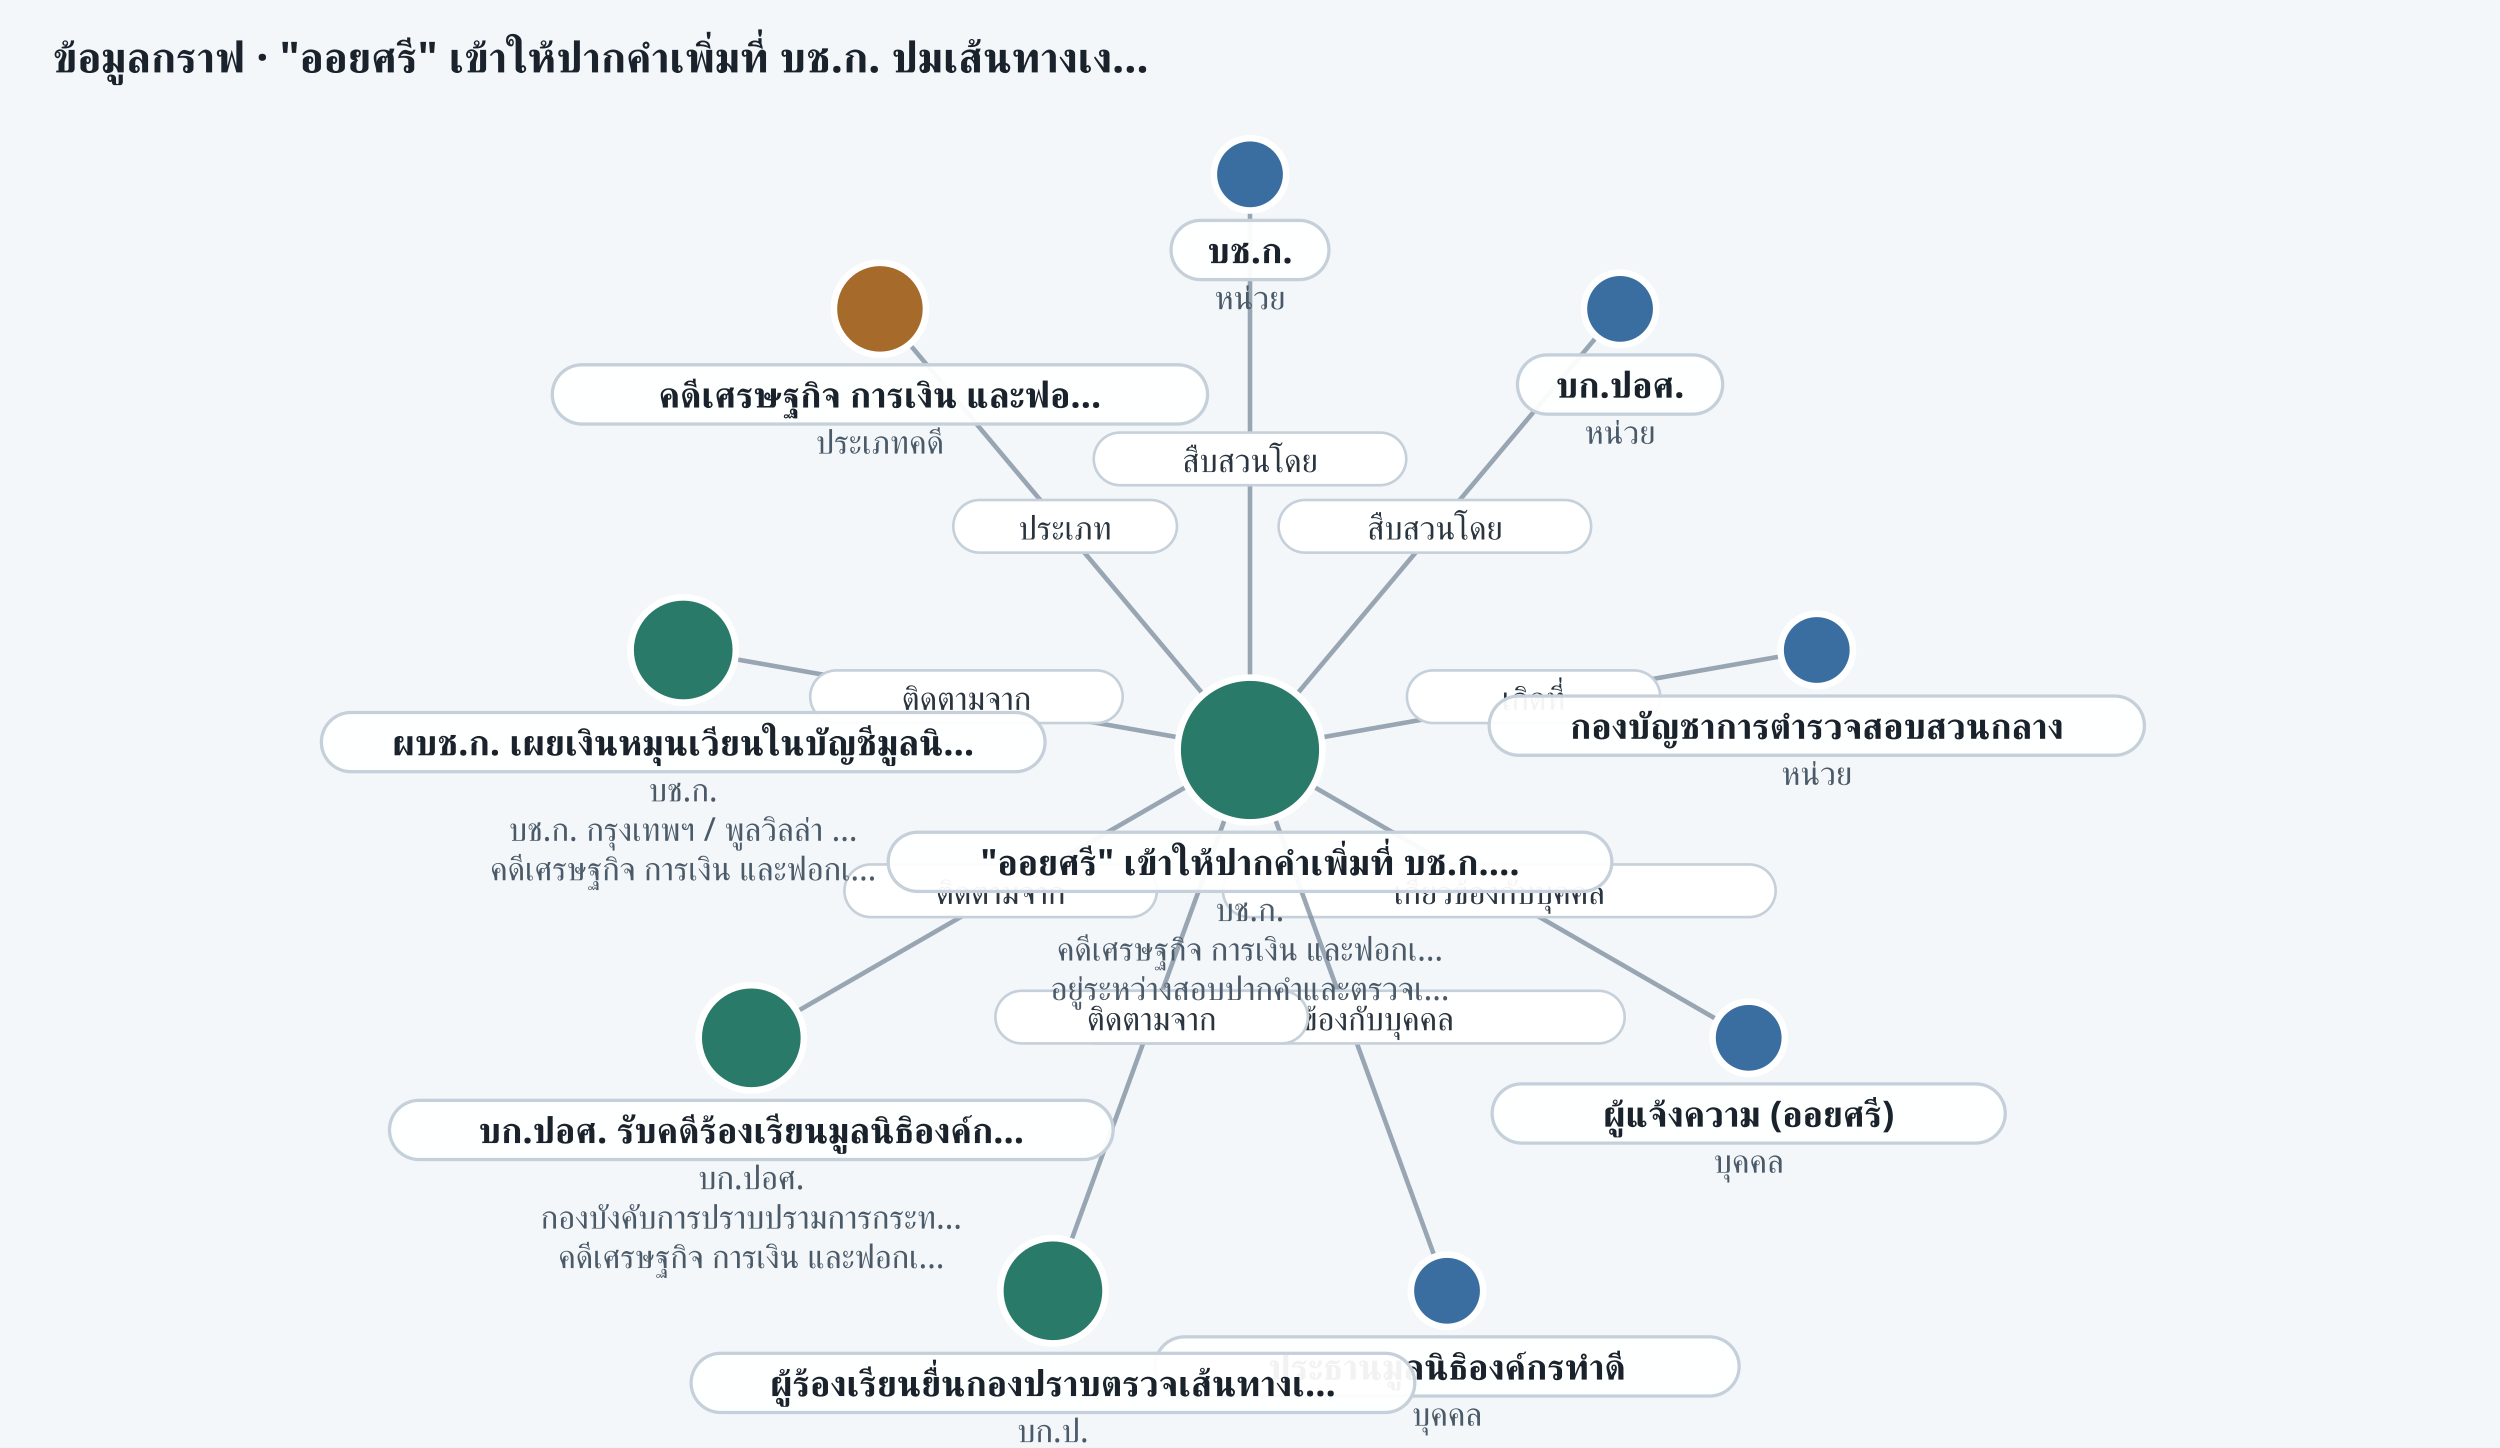
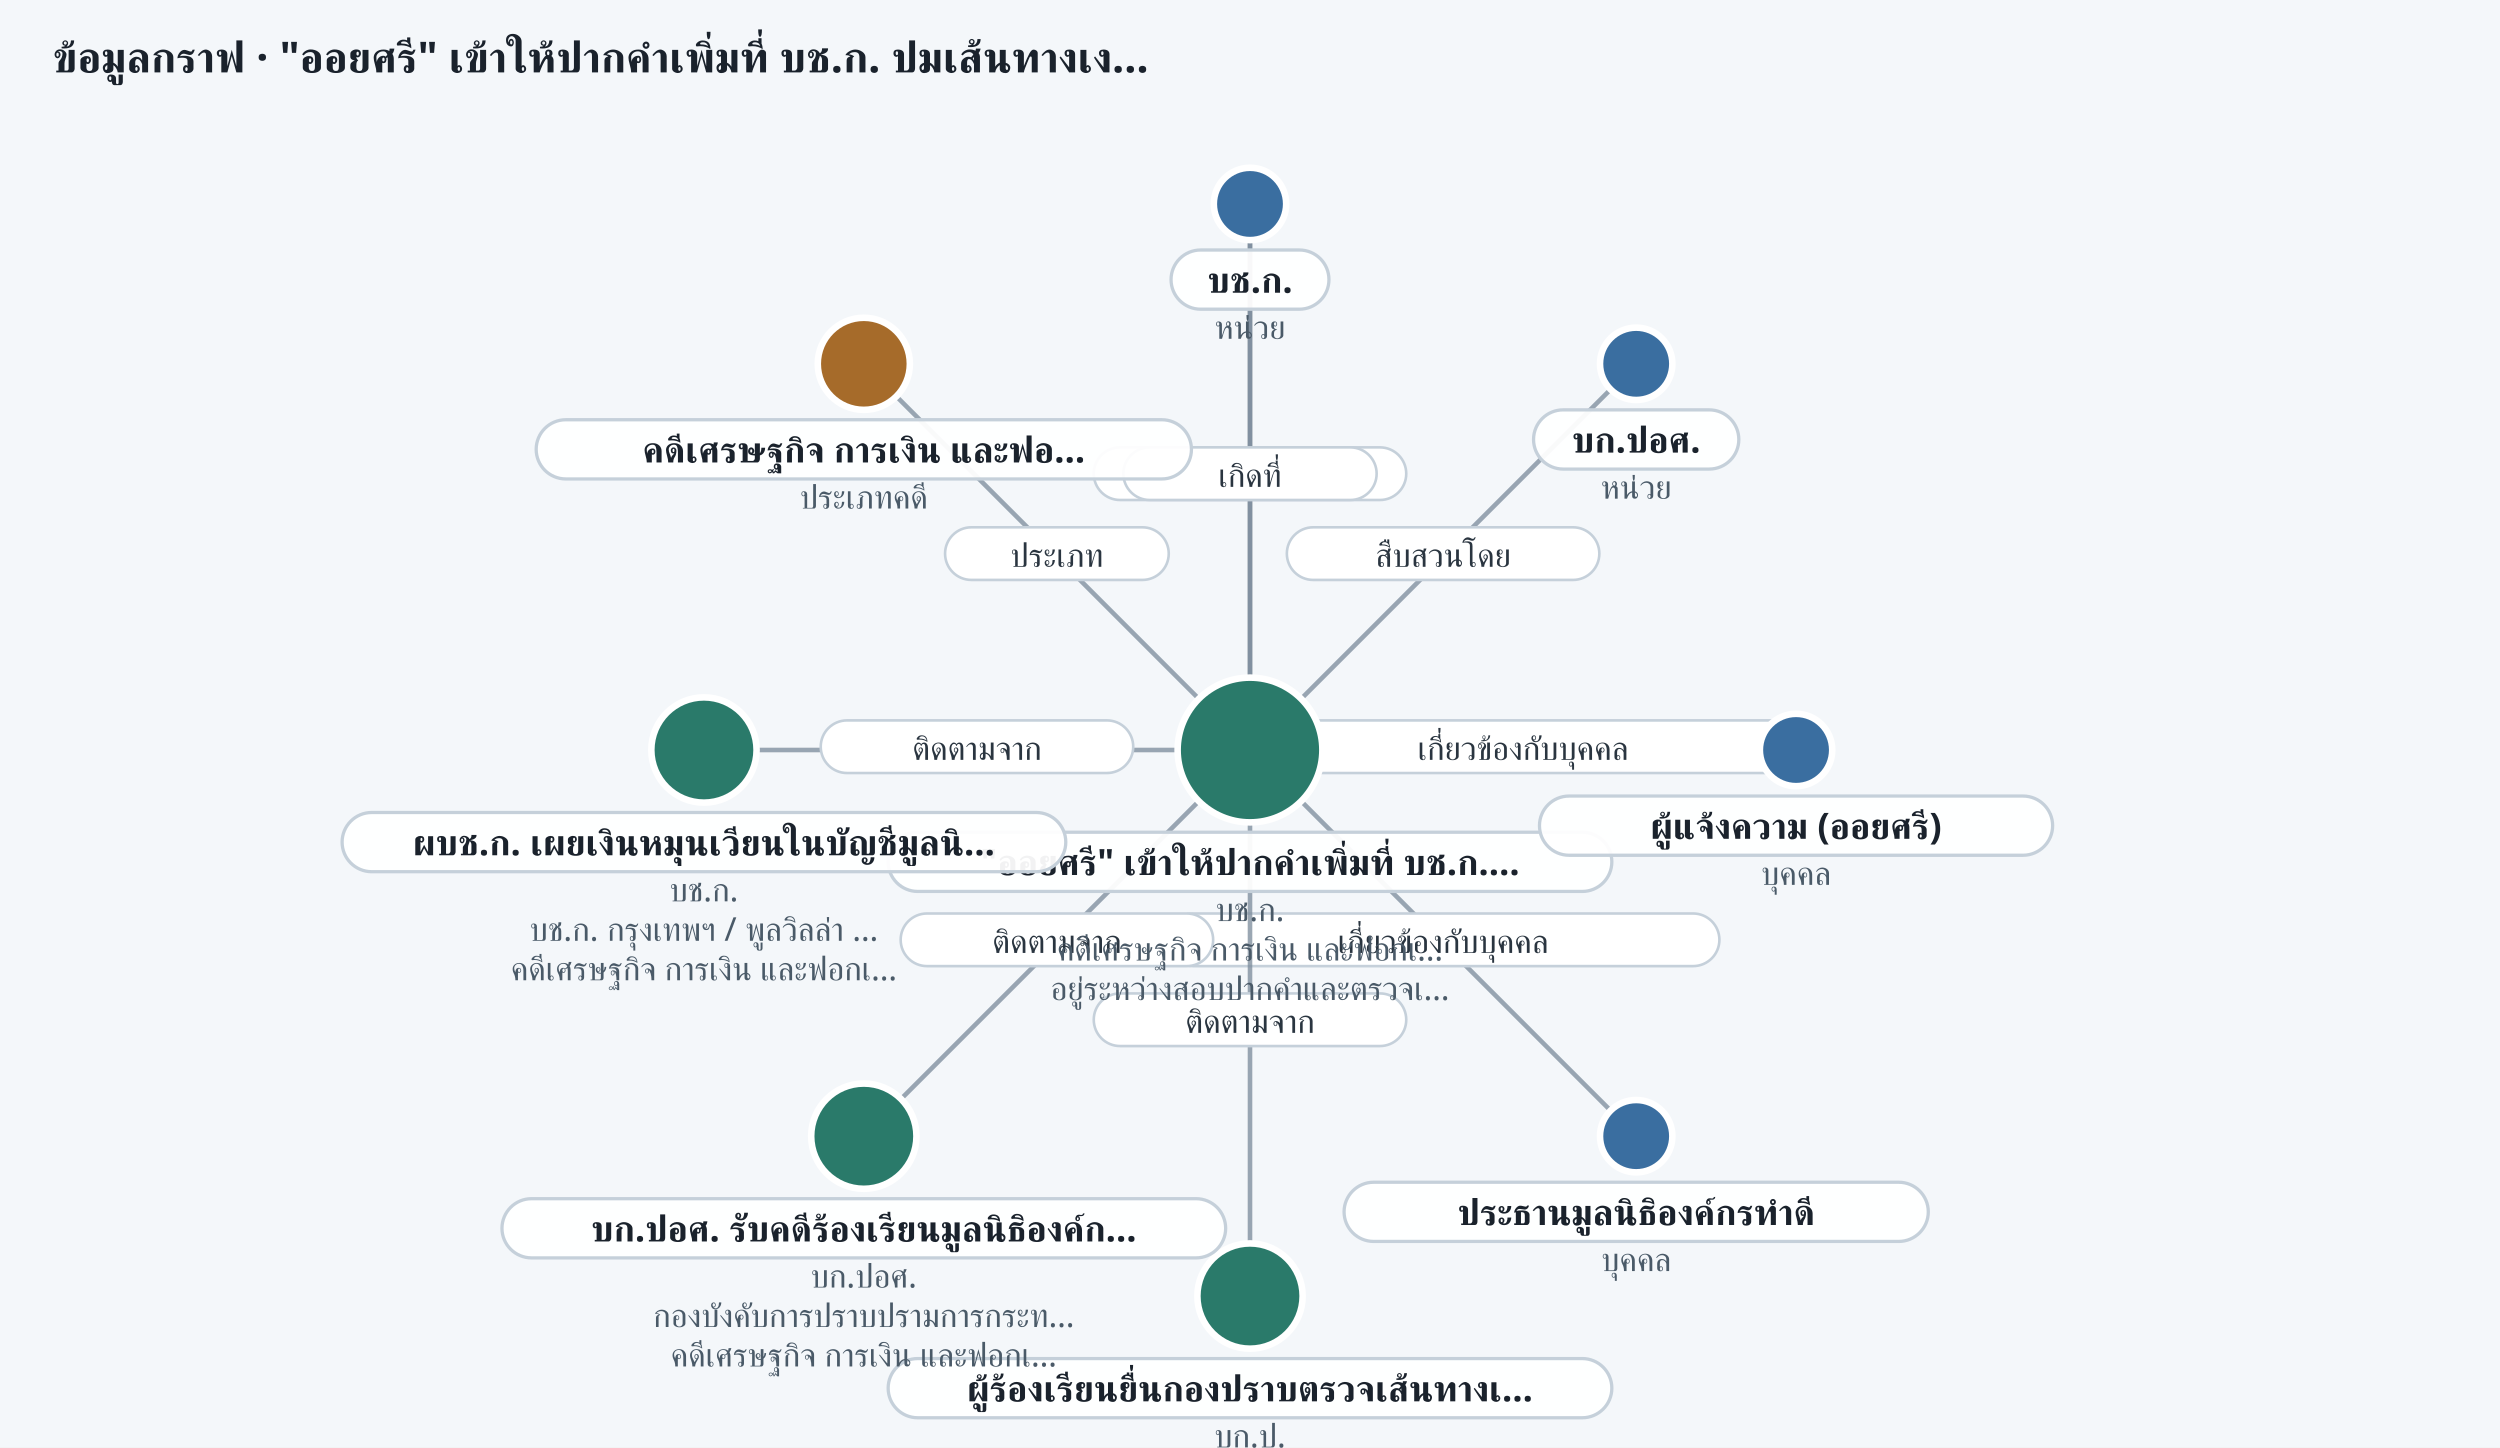
<svg xmlns="http://www.w3.org/2000/svg" width="760" height="440" viewBox="0 0 760 440" role="img" aria-label="ego graph 20261101-econ-01">
  <rect width="100%" height="100%" fill="#f4f7fa" />
  <text x="16" y="22" font-size="13" font-weight="700" fill="#1a222c" font-family="Sarabun, Anuphan, sans-serif">ข้อมูลกราฟ · "ออยศรี" เข้าให้ปากคำเพิ่มที่ บช.ก. ปมเส้นทางเง…</text>
-   <line x1="380.0" y1="228.0" x2="380.0" y2="53.0" stroke="#7a8a9a" stroke-width="1.4" opacity="0.75" />
-   <rect x="332.5" y="131.5" width="95.0" height="16" rx="8" fill="#fff" stroke="#c5d0da" stroke-width="0.8" />
-   <text x="380.0" y="143.5" text-anchor="middle" font-size="10" fill="#2a3540" font-family="Sarabun, Anuphan, sans-serif">สืบสวนโดย</text>
-   <line x1="380.0" y1="228.0" x2="492.5" y2="93.9" stroke="#7a8a9a" stroke-width="1.4" opacity="0.75" />
-   <rect x="388.7" y="152.0" width="95.0" height="16" rx="8" fill="#fff" stroke="#c5d0da" stroke-width="0.8" />
-   <text x="436.2" y="164.0" text-anchor="middle" font-size="10" fill="#2a3540" font-family="Sarabun, Anuphan, sans-serif">สืบสวนโดย</text>
-   <line x1="380.0" y1="228.0" x2="552.3" y2="197.6" stroke="#7a8a9a" stroke-width="1.4" opacity="0.75" />
-   <rect x="427.7" y="203.8" width="77.0" height="16" rx="8" fill="#fff" stroke="#c5d0da" stroke-width="0.8" />
-   <text x="466.2" y="215.8" text-anchor="middle" font-size="10" fill="#2a3540" font-family="Sarabun, Anuphan, sans-serif">เกิดที่</text>
-   <line x1="380.0" y1="228.0" x2="531.6" y2="315.5" stroke="#7a8a9a" stroke-width="1.4" opacity="0.75" />
-   <rect x="371.8" y="262.8" width="168.0" height="16" rx="8" fill="#fff" stroke="#c5d0da" stroke-width="0.8" />
-   <text x="455.8" y="274.8" text-anchor="middle" font-size="10" fill="#2a3540" font-family="Sarabun, Anuphan, sans-serif">เกี่ยวข้องกับบุคคล</text>
-   <line x1="380.0" y1="228.0" x2="439.9" y2="392.4" stroke="#7a8a9a" stroke-width="1.4" opacity="0.75" />
-   <rect x="325.9" y="301.2" width="168.0" height="16" rx="8" fill="#fff" stroke="#c5d0da" stroke-width="0.8" />
-   <text x="409.9" y="313.2" text-anchor="middle" font-size="10" fill="#2a3540" font-family="Sarabun, Anuphan, sans-serif">เกี่ยวข้องกับบุคคล</text>
-   <line x1="380.0" y1="228.0" x2="320.1" y2="392.4" stroke="#7a8a9a" stroke-width="1.4" opacity="0.75" />
-   <rect x="302.6" y="301.2" width="95.0" height="16" rx="8" fill="#fff" stroke="#c5d0da" stroke-width="0.8" />
-   <text x="350.1" y="313.2" text-anchor="middle" font-size="10" fill="#2a3540" font-family="Sarabun, Anuphan, sans-serif">ติดตามจาก</text>
-   <line x1="228.4" y1="315.5" x2="380.0" y2="228.0" stroke="#7a8a9a" stroke-width="1.4" opacity="0.75" />
-   <rect x="256.7" y="262.8" width="95.0" height="16" rx="8" fill="#fff" stroke="#c5d0da" stroke-width="0.8" />
-   <text x="304.2" y="274.8" text-anchor="middle" font-size="10" fill="#2a3540" font-family="Sarabun, Anuphan, sans-serif">ติดตามจาก</text>
-   <line x1="207.7" y1="197.6" x2="380.0" y2="228.0" stroke="#7a8a9a" stroke-width="1.4" opacity="0.75" />
-   <rect x="246.3" y="203.8" width="95.0" height="16" rx="8" fill="#fff" stroke="#c5d0da" stroke-width="0.8" />
-   <text x="293.8" y="215.8" text-anchor="middle" font-size="10" fill="#2a3540" font-family="Sarabun, Anuphan, sans-serif">ติดตามจาก</text>
-   <line x1="380.0" y1="228.0" x2="267.5" y2="93.9" stroke="#7a8a9a" stroke-width="1.4" opacity="0.75" />
-   <rect x="289.8" y="152.0" width="68.0" height="16" rx="8" fill="#fff" stroke="#c5d0da" stroke-width="0.8" />
-   <text x="323.8" y="164.0" text-anchor="middle" font-size="10" fill="#2a3540" font-family="Sarabun, Anuphan, sans-serif">ประเภท</text>
+   <line x1="380.0" y1="228.0" x2="380.0" y2="62.0" stroke="#7a8a9a" stroke-width="1.4" opacity="0.75" />
+   <rect x="332.5" y="136.0" width="95.0" height="16" rx="8" fill="#fff" stroke="#c5d0da" stroke-width="0.8" />
+   <text x="380.0" y="148.0" text-anchor="middle" font-size="10" fill="#2a3540" font-family="Sarabun, Anuphan, sans-serif">สืบสวนโดย</text>
+   <line x1="380.0" y1="228.0" x2="497.4" y2="110.6" stroke="#7a8a9a" stroke-width="1.4" opacity="0.75" />
+   <rect x="391.2" y="160.3" width="95.0" height="16" rx="8" fill="#fff" stroke="#c5d0da" stroke-width="0.8" />
+   <text x="438.7" y="172.3" text-anchor="middle" font-size="10" fill="#2a3540" font-family="Sarabun, Anuphan, sans-serif">สืบสวนโดย</text>
+   <line x1="380.0" y1="228.0" x2="380.0" y2="62.0" stroke="#7a8a9a" stroke-width="1.4" opacity="0.75" />
+   <rect x="341.5" y="136.0" width="77.0" height="16" rx="8" fill="#fff" stroke="#c5d0da" stroke-width="0.8" />
+   <text x="380.0" y="148.0" text-anchor="middle" font-size="10" fill="#2a3540" font-family="Sarabun, Anuphan, sans-serif">เกิดที่</text>
+   <line x1="380.0" y1="228.0" x2="546.0" y2="228.0" stroke="#7a8a9a" stroke-width="1.4" opacity="0.75" />
+   <rect x="379.0" y="219.0" width="168.0" height="16" rx="8" fill="#fff" stroke="#c5d0da" stroke-width="0.8" />
+   <text x="463.0" y="231.0" text-anchor="middle" font-size="10" fill="#2a3540" font-family="Sarabun, Anuphan, sans-serif">เกี่ยวข้องกับบุคคล</text>
+   <line x1="380.0" y1="228.0" x2="497.4" y2="345.4" stroke="#7a8a9a" stroke-width="1.4" opacity="0.75" />
+   <rect x="354.7" y="277.7" width="168.0" height="16" rx="8" fill="#fff" stroke="#c5d0da" stroke-width="0.8" />
+   <text x="438.7" y="289.7" text-anchor="middle" font-size="10" fill="#2a3540" font-family="Sarabun, Anuphan, sans-serif">เกี่ยวข้องกับบุคคล</text>
+   <line x1="380.0" y1="228.0" x2="380.0" y2="394.0" stroke="#7a8a9a" stroke-width="1.4" opacity="0.75" />
+   <rect x="332.5" y="302.0" width="95.0" height="16" rx="8" fill="#fff" stroke="#c5d0da" stroke-width="0.8" />
+   <text x="380.0" y="314.0" text-anchor="middle" font-size="10" fill="#2a3540" font-family="Sarabun, Anuphan, sans-serif">ติดตามจาก</text>
+   <line x1="262.6" y1="345.4" x2="380.0" y2="228.0" stroke="#7a8a9a" stroke-width="1.4" opacity="0.75" />
+   <rect x="273.8" y="277.7" width="95.0" height="16" rx="8" fill="#fff" stroke="#c5d0da" stroke-width="0.8" />
+   <text x="321.3" y="289.7" text-anchor="middle" font-size="10" fill="#2a3540" font-family="Sarabun, Anuphan, sans-serif">ติดตามจาก</text>
+   <line x1="214.0" y1="228.0" x2="380.0" y2="228.0" stroke="#7a8a9a" stroke-width="1.4" opacity="0.75" />
+   <rect x="249.5" y="219.0" width="95.0" height="16" rx="8" fill="#fff" stroke="#c5d0da" stroke-width="0.8" />
+   <text x="297.0" y="231.0" text-anchor="middle" font-size="10" fill="#2a3540" font-family="Sarabun, Anuphan, sans-serif">ติดตามจาก</text>
+   <line x1="380.0" y1="228.0" x2="262.6" y2="110.6" stroke="#7a8a9a" stroke-width="1.4" opacity="0.75" />
+   <rect x="287.3" y="160.3" width="68.0" height="16" rx="8" fill="#fff" stroke="#c5d0da" stroke-width="0.8" />
+   <text x="321.3" y="172.3" text-anchor="middle" font-size="10" fill="#2a3540" font-family="Sarabun, Anuphan, sans-serif">ประเภท</text>
  <circle cx="380.0" cy="228.0" r="22" fill="#2a7a6a" stroke="#fff" stroke-width="2" />
  <rect x="270.0" y="253.0" width="220.0" height="18" rx="9" fill="rgba(255,255,255,0.94)" stroke="#c5d0da" />
  <text x="380.0" y="266.0" text-anchor="middle" font-size="11" font-weight="600" fill="#1a222c" font-family="Sarabun, Anuphan, sans-serif">"ออยศรี" เข้าให้ปากคำเพิ่มที่ บช.ก.…</text>
  <text x="380.0" y="280.0" text-anchor="middle" font-size="10" fill="#4a5a68" font-family="Sarabun, Anuphan, sans-serif">บช.ก.</text>
  <text x="380.0" y="292.0" text-anchor="middle" font-size="10" fill="#4a5a68" font-family="Sarabun, Anuphan, sans-serif">คดีเศรษฐกิจ การเงิน และฟอกเ…</text>
  <text x="380.0" y="304.0" text-anchor="middle" font-size="10" fill="#4a5a68" font-family="Sarabun, Anuphan, sans-serif">อยู่ระหว่างสอบปากคำและตรวจเ…</text>
-   <circle cx="380.0" cy="53.0" r="11" fill="#3a6ea0" stroke="#fff" stroke-width="2" />
-   <rect x="356.0" y="67.0" width="48.0" height="18" rx="9" fill="rgba(255,255,255,0.94)" stroke="#c5d0da" />
-   <text x="380.0" y="80.0" text-anchor="middle" font-size="11" font-weight="600" fill="#1a222c" font-family="Sarabun, Anuphan, sans-serif">บช.ก.</text>
-   <text x="380.0" y="94.0" text-anchor="middle" font-size="10" fill="#4a5a68" font-family="Sarabun, Anuphan, sans-serif">หน่วย</text>
-   <circle cx="492.5" cy="93.9" r="11" fill="#3a6ea0" stroke="#fff" stroke-width="2" />
-   <rect x="461.3" y="107.9" width="62.4" height="18" rx="9" fill="rgba(255,255,255,0.94)" stroke="#c5d0da" />
-   <text x="492.5" y="120.9" text-anchor="middle" font-size="11" font-weight="600" fill="#1a222c" font-family="Sarabun, Anuphan, sans-serif">บก.ปอศ.</text>
-   <text x="492.5" y="134.9" text-anchor="middle" font-size="10" fill="#4a5a68" font-family="Sarabun, Anuphan, sans-serif">หน่วย</text>
-   <circle cx="552.3" cy="197.6" r="11" fill="#3a6ea0" stroke="#fff" stroke-width="2" />
-   <rect x="452.7" y="211.6" width="199.2" height="18" rx="9" fill="rgba(255,255,255,0.94)" stroke="#c5d0da" />
-   <text x="552.3" y="224.6" text-anchor="middle" font-size="11" font-weight="600" fill="#1a222c" font-family="Sarabun, Anuphan, sans-serif">กองบัญชาการตำรวจสอบสวนกลาง</text>
-   <text x="552.3" y="238.6" text-anchor="middle" font-size="10" fill="#4a5a68" font-family="Sarabun, Anuphan, sans-serif">หน่วย</text>
-   <circle cx="531.6" cy="315.5" r="11" fill="#3a6ea0" stroke="#fff" stroke-width="2" />
-   <rect x="453.6" y="329.5" width="156.0" height="18" rx="9" fill="rgba(255,255,255,0.94)" stroke="#c5d0da" />
-   <text x="531.6" y="342.5" text-anchor="middle" font-size="11" font-weight="600" fill="#1a222c" font-family="Sarabun, Anuphan, sans-serif">ผู้แจ้งความ (ออยศรี)</text>
-   <text x="531.6" y="356.5" text-anchor="middle" font-size="10" fill="#4a5a68" font-family="Sarabun, Anuphan, sans-serif">บุคคล</text>
-   <circle cx="439.9" cy="392.4" r="11" fill="#3a6ea0" stroke="#fff" stroke-width="2" />
-   <rect x="351.1" y="406.4" width="177.6" height="18" rx="9" fill="rgba(255,255,255,0.94)" stroke="#c5d0da" />
-   <text x="439.9" y="419.4" text-anchor="middle" font-size="11" font-weight="600" fill="#1a222c" font-family="Sarabun, Anuphan, sans-serif">ประธานมูลนิธิองค์กรทำดี</text>
-   <text x="439.9" y="433.4" text-anchor="middle" font-size="10" fill="#4a5a68" font-family="Sarabun, Anuphan, sans-serif">บุคคล</text>
-   <circle cx="320.1" cy="392.4" r="16" fill="#2a7a6a" stroke="#fff" stroke-width="2" />
-   <rect x="210.1" y="411.4" width="220.0" height="18" rx="9" fill="rgba(255,255,255,0.94)" stroke="#c5d0da" />
-   <text x="320.1" y="424.4" text-anchor="middle" font-size="11" font-weight="600" fill="#1a222c" font-family="Sarabun, Anuphan, sans-serif">ผู้ร้องเรียนยื่นกองปราบตรวจเส้นทางเ…</text>
-   <text x="320.1" y="438.4" text-anchor="middle" font-size="10" fill="#4a5a68" font-family="Sarabun, Anuphan, sans-serif">บก.ป.</text>
-   <text x="320.1" y="450.4" text-anchor="middle" font-size="10" fill="#4a5a68" font-family="Sarabun, Anuphan, sans-serif">กรุงเทพมหานคร</text>
-   <text x="320.1" y="462.4" text-anchor="middle" font-size="10" fill="#4a5a68" font-family="Sarabun, Anuphan, sans-serif">คดีเศรษฐกิจ การเงิน และฟอกเ…</text>
-   <circle cx="228.4" cy="315.5" r="16" fill="#2a7a6a" stroke="#fff" stroke-width="2" />
-   <rect x="118.4" y="334.5" width="220.0" height="18" rx="9" fill="rgba(255,255,255,0.94)" stroke="#c5d0da" />
-   <text x="228.4" y="347.5" text-anchor="middle" font-size="11" font-weight="600" fill="#1a222c" font-family="Sarabun, Anuphan, sans-serif">บก.ปอศ. รับคดีร้องเรียนมูลนิธิองค์ก…</text>
-   <text x="228.4" y="361.5" text-anchor="middle" font-size="10" fill="#4a5a68" font-family="Sarabun, Anuphan, sans-serif">บก.ปอศ.</text>
-   <text x="228.4" y="373.5" text-anchor="middle" font-size="10" fill="#4a5a68" font-family="Sarabun, Anuphan, sans-serif">กองบังคับการปราบปรามการกระท…</text>
-   <text x="228.4" y="385.5" text-anchor="middle" font-size="10" fill="#4a5a68" font-family="Sarabun, Anuphan, sans-serif">คดีเศรษฐกิจ การเงิน และฟอกเ…</text>
-   <circle cx="207.7" cy="197.6" r="16" fill="#2a7a6a" stroke="#fff" stroke-width="2" />
-   <rect x="97.7" y="216.6" width="220.0" height="18" rx="9" fill="rgba(255,255,255,0.94)" stroke="#c5d0da" />
-   <text x="207.7" y="229.6" text-anchor="middle" font-size="11" font-weight="600" fill="#1a222c" font-family="Sarabun, Anuphan, sans-serif">ผบช.ก. เผยเงินหมุนเวียนในบัญชีมูลนิ…</text>
-   <text x="207.7" y="243.6" text-anchor="middle" font-size="10" fill="#4a5a68" font-family="Sarabun, Anuphan, sans-serif">บช.ก.</text>
-   <text x="207.7" y="255.6" text-anchor="middle" font-size="10" fill="#4a5a68" font-family="Sarabun, Anuphan, sans-serif">บช.ก. กรุงเทพฯ / พูลวิลล่า …</text>
-   <text x="207.7" y="267.6" text-anchor="middle" font-size="10" fill="#4a5a68" font-family="Sarabun, Anuphan, sans-serif">คดีเศรษฐกิจ การเงิน และฟอกเ…</text>
-   <circle cx="267.5" cy="93.9" r="14" fill="#a66b2a" stroke="#fff" stroke-width="2" />
-   <rect x="167.9" y="110.9" width="199.2" height="18" rx="9" fill="rgba(255,255,255,0.94)" stroke="#c5d0da" />
-   <text x="267.5" y="123.9" text-anchor="middle" font-size="11" font-weight="600" fill="#1a222c" font-family="Sarabun, Anuphan, sans-serif">คดีเศรษฐกิจ การเงิน และฟอ…</text>
-   <text x="267.5" y="137.9" text-anchor="middle" font-size="10" fill="#4a5a68" font-family="Sarabun, Anuphan, sans-serif">ประเภทคดี</text>
+   <circle cx="380.0" cy="62.0" r="11" fill="#3a6ea0" stroke="#fff" stroke-width="2" />
+   <rect x="356.0" y="76.0" width="48.0" height="18" rx="9" fill="rgba(255,255,255,0.94)" stroke="#c5d0da" />
+   <text x="380.0" y="89.0" text-anchor="middle" font-size="11" font-weight="600" fill="#1a222c" font-family="Sarabun, Anuphan, sans-serif">บช.ก.</text>
+   <text x="380.0" y="103.0" text-anchor="middle" font-size="10" fill="#4a5a68" font-family="Sarabun, Anuphan, sans-serif">หน่วย</text>
+   <circle cx="497.4" cy="110.6" r="11" fill="#3a6ea0" stroke="#fff" stroke-width="2" />
+   <rect x="466.2" y="124.6" width="62.4" height="18" rx="9" fill="rgba(255,255,255,0.94)" stroke="#c5d0da" />
+   <text x="497.4" y="137.6" text-anchor="middle" font-size="11" font-weight="600" fill="#1a222c" font-family="Sarabun, Anuphan, sans-serif">บก.ปอศ.</text>
+   <text x="497.4" y="151.6" text-anchor="middle" font-size="10" fill="#4a5a68" font-family="Sarabun, Anuphan, sans-serif">หน่วย</text>
+   <circle cx="546.0" cy="228.0" r="11" fill="#3a6ea0" stroke="#fff" stroke-width="2" />
+   <rect x="468.0" y="242.0" width="156.0" height="18" rx="9" fill="rgba(255,255,255,0.94)" stroke="#c5d0da" />
+   <text x="546.0" y="255.0" text-anchor="middle" font-size="11" font-weight="600" fill="#1a222c" font-family="Sarabun, Anuphan, sans-serif">ผู้แจ้งความ (ออยศรี)</text>
+   <text x="546.0" y="269.0" text-anchor="middle" font-size="10" fill="#4a5a68" font-family="Sarabun, Anuphan, sans-serif">บุคคล</text>
+   <circle cx="497.4" cy="345.4" r="11" fill="#3a6ea0" stroke="#fff" stroke-width="2" />
+   <rect x="408.6" y="359.4" width="177.6" height="18" rx="9" fill="rgba(255,255,255,0.94)" stroke="#c5d0da" />
+   <text x="497.4" y="372.4" text-anchor="middle" font-size="11" font-weight="600" fill="#1a222c" font-family="Sarabun, Anuphan, sans-serif">ประธานมูลนิธิองค์กรทำดี</text>
+   <text x="497.4" y="386.4" text-anchor="middle" font-size="10" fill="#4a5a68" font-family="Sarabun, Anuphan, sans-serif">บุคคล</text>
+   <circle cx="380.0" cy="394.0" r="16" fill="#2a7a6a" stroke="#fff" stroke-width="2" />
+   <rect x="270.0" y="413.0" width="220.0" height="18" rx="9" fill="rgba(255,255,255,0.94)" stroke="#c5d0da" />
+   <text x="380.0" y="426.0" text-anchor="middle" font-size="11" font-weight="600" fill="#1a222c" font-family="Sarabun, Anuphan, sans-serif">ผู้ร้องเรียนยื่นกองปราบตรวจเส้นทางเ…</text>
+   <text x="380.0" y="440.0" text-anchor="middle" font-size="10" fill="#4a5a68" font-family="Sarabun, Anuphan, sans-serif">บก.ป.</text>
+   <text x="380.0" y="452.0" text-anchor="middle" font-size="10" fill="#4a5a68" font-family="Sarabun, Anuphan, sans-serif">กรุงเทพมหานคร</text>
+   <text x="380.0" y="464.0" text-anchor="middle" font-size="10" fill="#4a5a68" font-family="Sarabun, Anuphan, sans-serif">คดีเศรษฐกิจ การเงิน และฟอกเ…</text>
+   <circle cx="262.6" cy="345.4" r="16" fill="#2a7a6a" stroke="#fff" stroke-width="2" />
+   <rect x="152.6" y="364.4" width="220.0" height="18" rx="9" fill="rgba(255,255,255,0.94)" stroke="#c5d0da" />
+   <text x="262.6" y="377.4" text-anchor="middle" font-size="11" font-weight="600" fill="#1a222c" font-family="Sarabun, Anuphan, sans-serif">บก.ปอศ. รับคดีร้องเรียนมูลนิธิองค์ก…</text>
+   <text x="262.6" y="391.4" text-anchor="middle" font-size="10" fill="#4a5a68" font-family="Sarabun, Anuphan, sans-serif">บก.ปอศ.</text>
+   <text x="262.6" y="403.4" text-anchor="middle" font-size="10" fill="#4a5a68" font-family="Sarabun, Anuphan, sans-serif">กองบังคับการปราบปรามการกระท…</text>
+   <text x="262.6" y="415.4" text-anchor="middle" font-size="10" fill="#4a5a68" font-family="Sarabun, Anuphan, sans-serif">คดีเศรษฐกิจ การเงิน และฟอกเ…</text>
+   <circle cx="214.0" cy="228.0" r="16" fill="#2a7a6a" stroke="#fff" stroke-width="2" />
+   <rect x="104.0" y="247.0" width="220.0" height="18" rx="9" fill="rgba(255,255,255,0.94)" stroke="#c5d0da" />
+   <text x="214.0" y="260.0" text-anchor="middle" font-size="11" font-weight="600" fill="#1a222c" font-family="Sarabun, Anuphan, sans-serif">ผบช.ก. เผยเงินหมุนเวียนในบัญชีมูลนิ…</text>
+   <text x="214.0" y="274.0" text-anchor="middle" font-size="10" fill="#4a5a68" font-family="Sarabun, Anuphan, sans-serif">บช.ก.</text>
+   <text x="214.0" y="286.0" text-anchor="middle" font-size="10" fill="#4a5a68" font-family="Sarabun, Anuphan, sans-serif">บช.ก. กรุงเทพฯ / พูลวิลล่า …</text>
+   <text x="214.0" y="298.0" text-anchor="middle" font-size="10" fill="#4a5a68" font-family="Sarabun, Anuphan, sans-serif">คดีเศรษฐกิจ การเงิน และฟอกเ…</text>
+   <circle cx="262.6" cy="110.6" r="14" fill="#a66b2a" stroke="#fff" stroke-width="2" />
+   <rect x="163.0" y="127.6" width="199.2" height="18" rx="9" fill="rgba(255,255,255,0.94)" stroke="#c5d0da" />
+   <text x="262.6" y="140.6" text-anchor="middle" font-size="11" font-weight="600" fill="#1a222c" font-family="Sarabun, Anuphan, sans-serif">คดีเศรษฐกิจ การเงิน และฟอ…</text>
+   <text x="262.6" y="154.6" text-anchor="middle" font-size="10" fill="#4a5a68" font-family="Sarabun, Anuphan, sans-serif">ประเภทคดี</text>
</svg>
